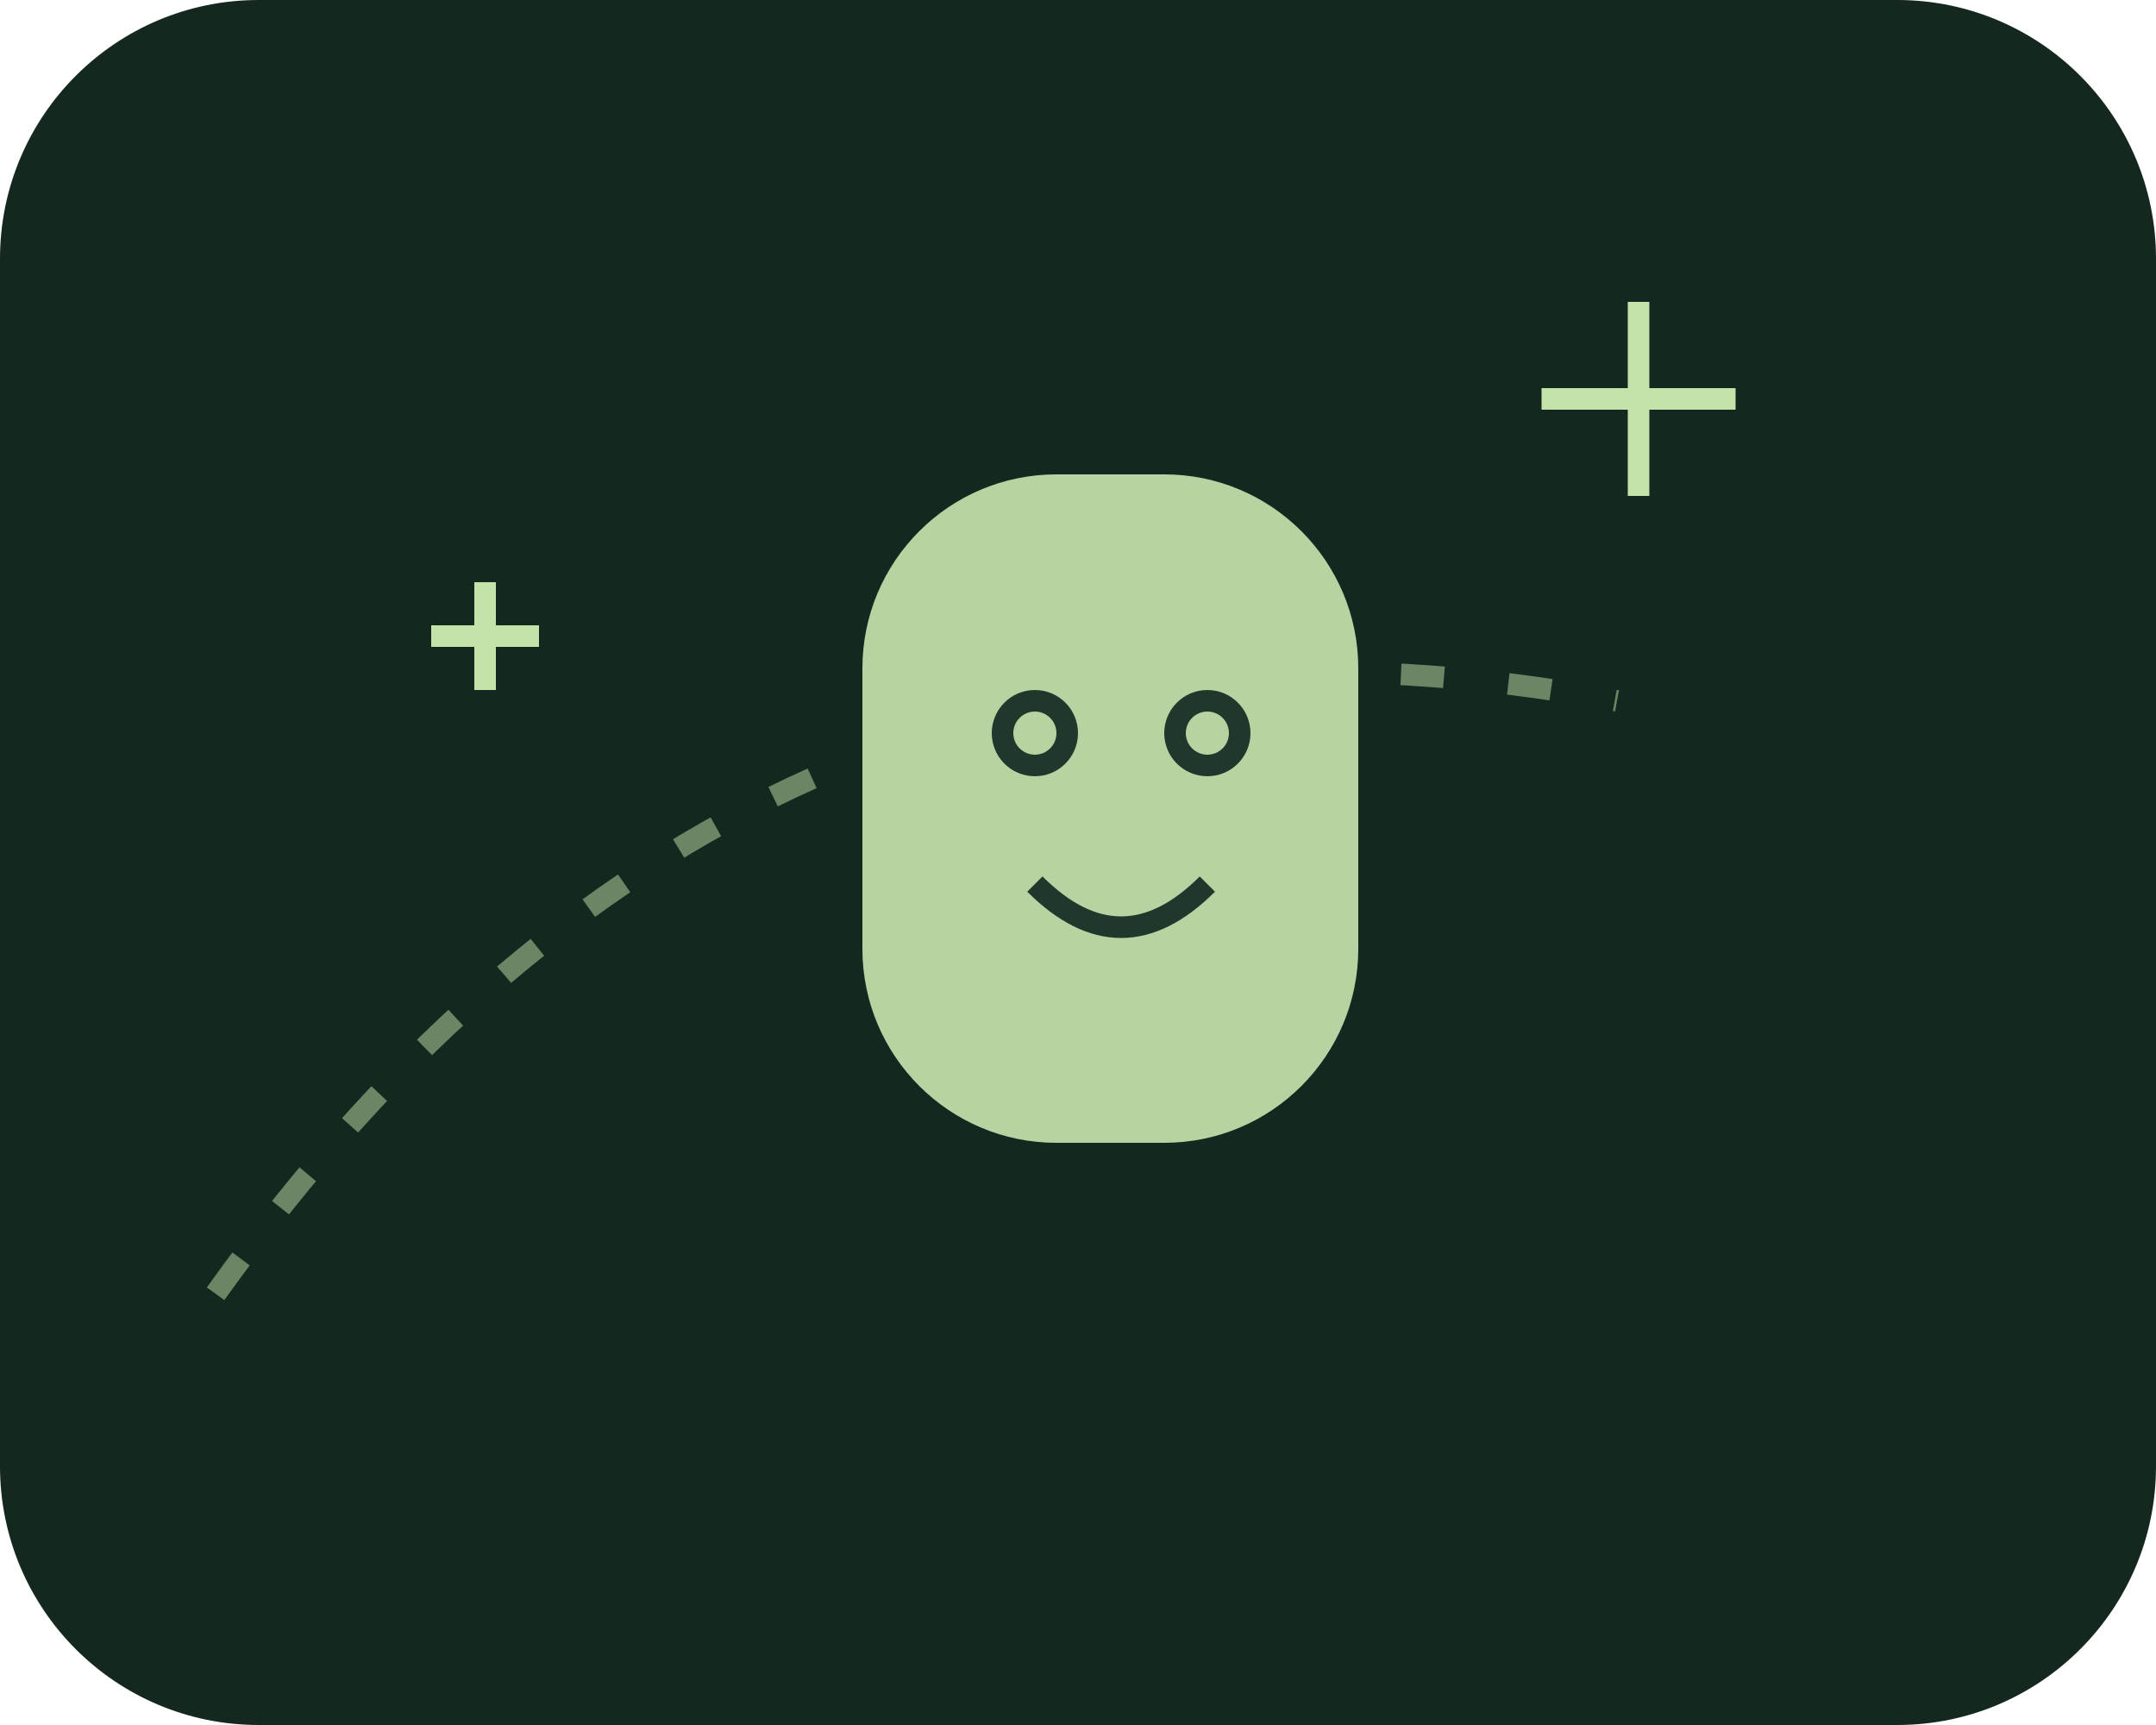
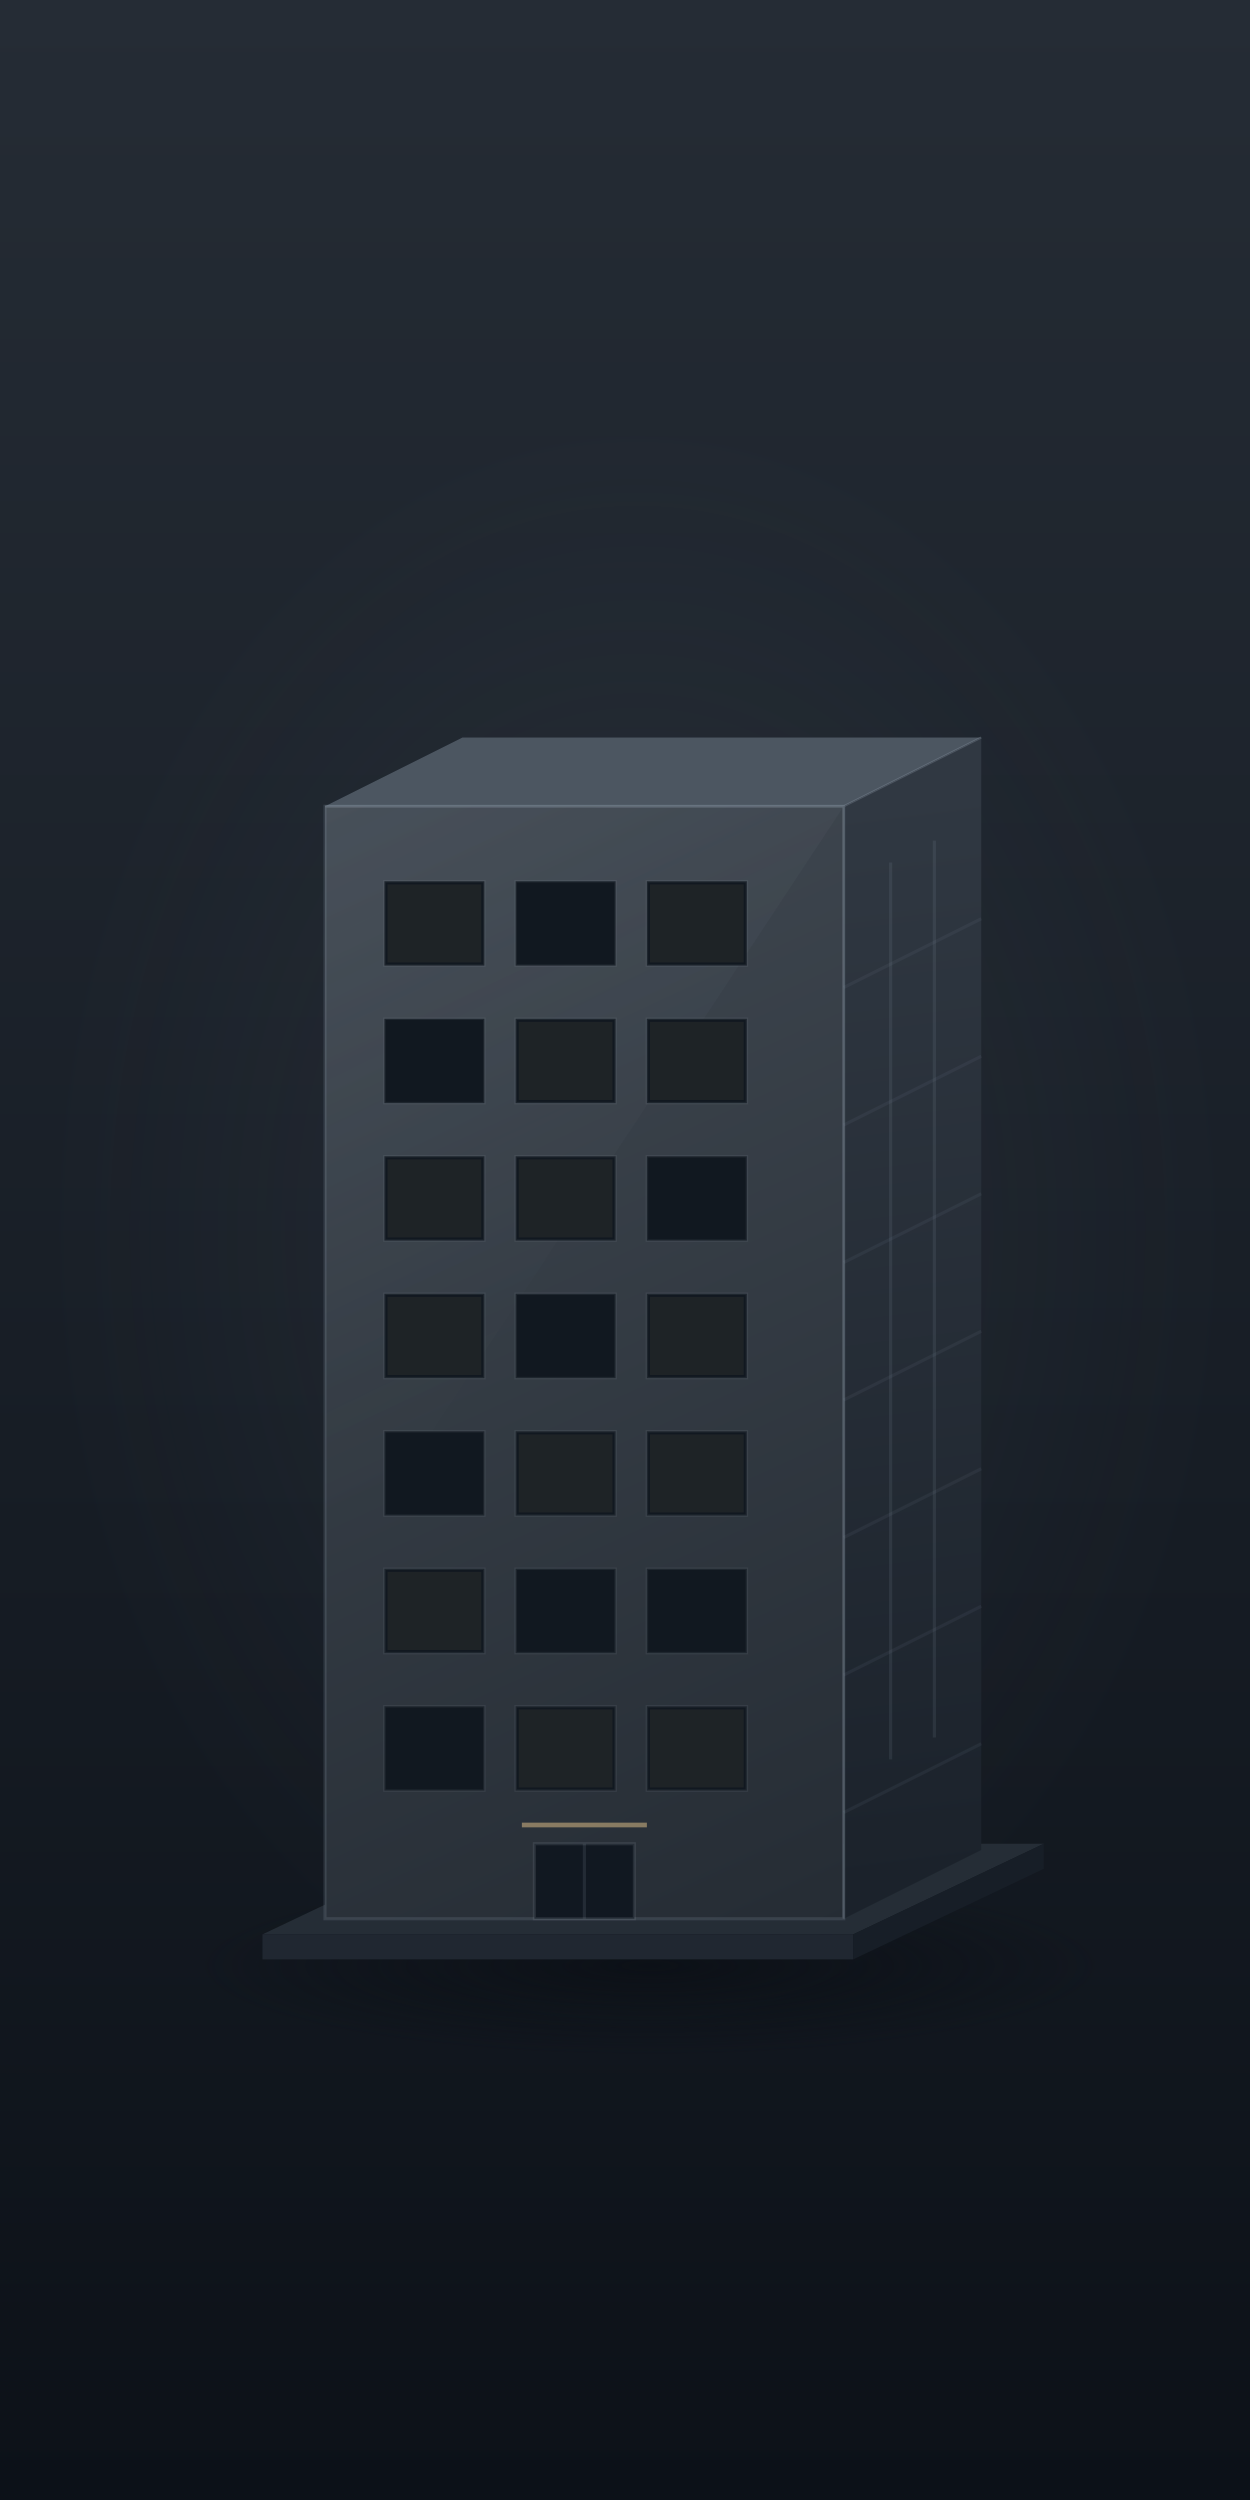
- <svg xmlns="http://www.w3.org/2000/svg" viewBox="0 0 200 160" fill="none" stroke="#c3e3aa" stroke-width="2">
-   <rect x="0" y="0" width="200" height="160" rx="24" fill="#142820" stroke="none" />
-   <path stroke-dasharray="4 6" opacity=".5" d="M20 120 Q70 50 150 65" />
-   <rect x="80" y="44" width="46" height="62" rx="18" fill="#b7d3a1" stroke="none" />
-   <g stroke="#20382b">
-     <circle cx="96" cy="68" r="3" />
-     <circle cx="112" cy="68" r="3" />
-     <path d="M96 82 Q104 90 112 82" />
+ <svg xmlns="http://www.w3.org/2000/svg" viewBox="0 0 400 800" preserveAspectRatio="xMidYMid slice" fill="none">
+   <defs>
+     <linearGradient id="office-sky" x1="200" y1="0" x2="200" y2="800" gradientUnits="userSpaceOnUse">
+       <stop stop-color="#252c35" />
+       <stop offset=".62" stop-color="#161c24" />
+       <stop offset="1" stop-color="#0c1118" />
+     </linearGradient>
+     <linearGradient id="office-front" x1="104" y1="256" x2="270" y2="618" gradientUnits="userSpaceOnUse">
+       <stop stop-color="#414952" />
+       <stop offset="1" stop-color="#252c34" />
+     </linearGradient>
+     <linearGradient id="office-side" x1="270" y1="256" x2="314" y2="600" gradientUnits="userSpaceOnUse">
+       <stop stop-color="#303842" />
+       <stop offset="1" stop-color="#1b222b" />
+     </linearGradient>
+     <radialGradient id="office-haze">
+       <stop stop-color="#727f8c" stop-opacity=".12" />
+       <stop offset="1" stop-color="#727f8c" stop-opacity="0" />
+     </radialGradient>
+     <radialGradient id="office-ground">
+       <stop stop-color="#0a0e14" stop-opacity=".8" />
+       <stop offset="1" stop-color="#0a0e14" stop-opacity="0" />
+     </radialGradient>
+     <linearGradient id="office-glass" x1="104" y1="258" x2="270" y2="600" gradientUnits="userSpaceOnUse">
+       <stop stop-color="#b4c2cf" stop-opacity=".06" />
+       <stop offset=".55" stop-color="#b4c2cf" stop-opacity="0" />
+     </linearGradient>
+   </defs>
+   <rect width="400" height="800" fill="url(#office-sky)" />
+   <ellipse cx="204" cy="394" rx="192" ry="260" fill="url(#office-haze)" />
+   <ellipse cx="208" cy="629" rx="145" ry="29" fill="url(#office-ground)" />
+   <path d="M84 619 273 619 334 590 145 590Z" fill="#252d36" />
+   <path d="M84 619 273 619 273 627 84 627Z" fill="#202731" />
+   <path d="M273 619 334 590 334 598 273 627Z" fill="#171e27" />
+   <path d="M104 258 148 236 314 236 270 258Z" fill="#4c5661" />
+   <path d="M270 258 314 236 314 592 270 614Z" fill="url(#office-side)" />
+   <path d="M104 258H270V614H104Z" fill="url(#office-front)" stroke="#8a98a6" stroke-opacity=".2" />
+   <path d="M104 258H270L104 510Z" fill="url(#office-glass)" />
+   <g fill="#111820" stroke="#a6b5c4" stroke-opacity=".09" stroke-width=".8">
+     <path d="M123 282h32v27h-32Zm42 0h32v27h-32Zm42 0h32v27h-32Z" />
+     <path d="M123 326h32v27h-32Zm42 0h32v27h-32Zm42 0h32v27h-32Z" />
+     <path d="M123 370h32v27h-32Zm42 0h32v27h-32Zm42 0h32v27h-32Z" />
+     <path d="M123 414h32v27h-32Zm42 0h32v27h-32Zm42 0h32v27h-32Z" />
+     <path d="M123 458h32v27h-32Zm42 0h32v27h-32Zm42 0h32v27h-32Z" />
+     <path d="M123 502h32v27h-32Zm42 0h32v27h-32Zm42 0h32v27h-32Z" />
+     <path d="M123 546h32v27h-32Zm42 0h32v27h-32Zm42 0h32v27h-32Z" />
  </g>
-   <path d="M152 28v18m-9-9h18M45 54v10m-5-5h10" />
+   <g class="office-lights" fill="#e8c78d">
+     <g class="office-floor" opacity=".06">
+       <path d="M124 283h30v25h-30Zm84 0h30v25h-30Z" />
+     </g>
+     <g class="office-floor" opacity=".06">
+       <path d="M166 327h30v25h-30Zm42 0h30v25h-30Z" />
+     </g>
+     <g class="office-floor" opacity=".06">
+       <path d="M124 371h30v25h-30Zm42 0h30v25h-30Z" />
+     </g>
+     <g class="office-floor" opacity=".06">
+       <path d="M124 415h30v25h-30Zm84 0h30v25h-30Z" />
+     </g>
+     <g class="office-floor" opacity=".06">
+       <path d="M166 459h30v25h-30Zm42 0h30v25h-30Z" />
+     </g>
+     <g class="office-floor" opacity=".06">
+       <path d="M124 503h30v25h-30Z" />
+     </g>
+     <g class="office-floor" opacity=".06">
+       <path d="M166 547h30v25h-30Zm42 0h30v25h-30Z" />
+     </g>
+   </g>
+   <path d="M285 276v287m14-294v287" stroke="#8b9aa9" stroke-opacity=".13" />
+   <path d="m270 316 44-22m-44 66 44-22m-44 66 44-22m-44 66 44-22m-44 66 44-22m-44 66 44-22m-44 66 44-22" stroke="#8b9aa9" stroke-opacity=".09" />
+   <path d="M171 590h32v24h-32Z" fill="#111821" stroke="#8793a0" stroke-opacity=".18" />
+   <path d="M187 590v24" stroke="#8793a0" stroke-opacity=".16" />
+   <path d="M167 584h40" stroke="#e8c78d" stroke-opacity=".5" stroke-width="1.5" />
+   <path d="M104 258H270L314 236M270 258V614" stroke="#aab8c5" stroke-opacity=".22" stroke-width=".7" />
</svg>
